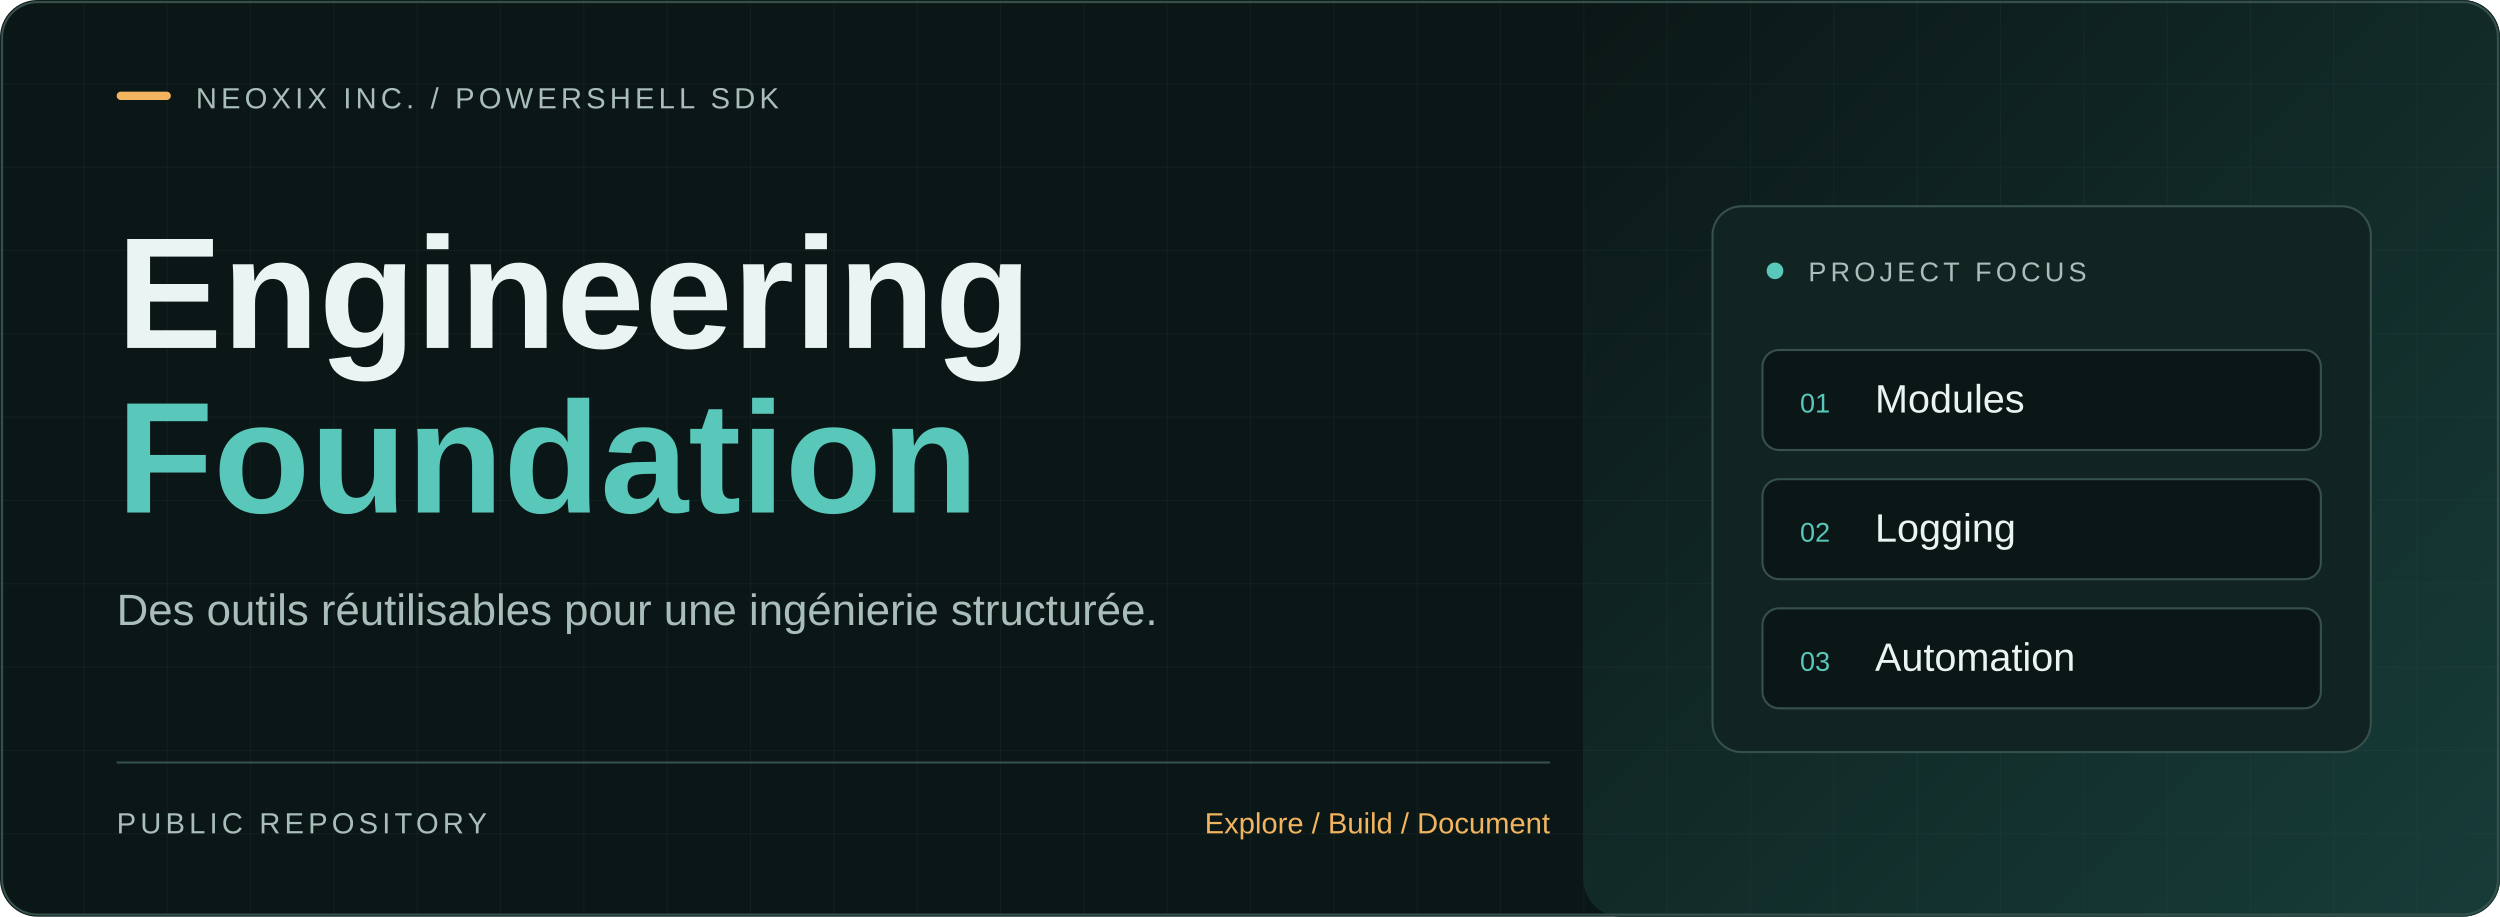
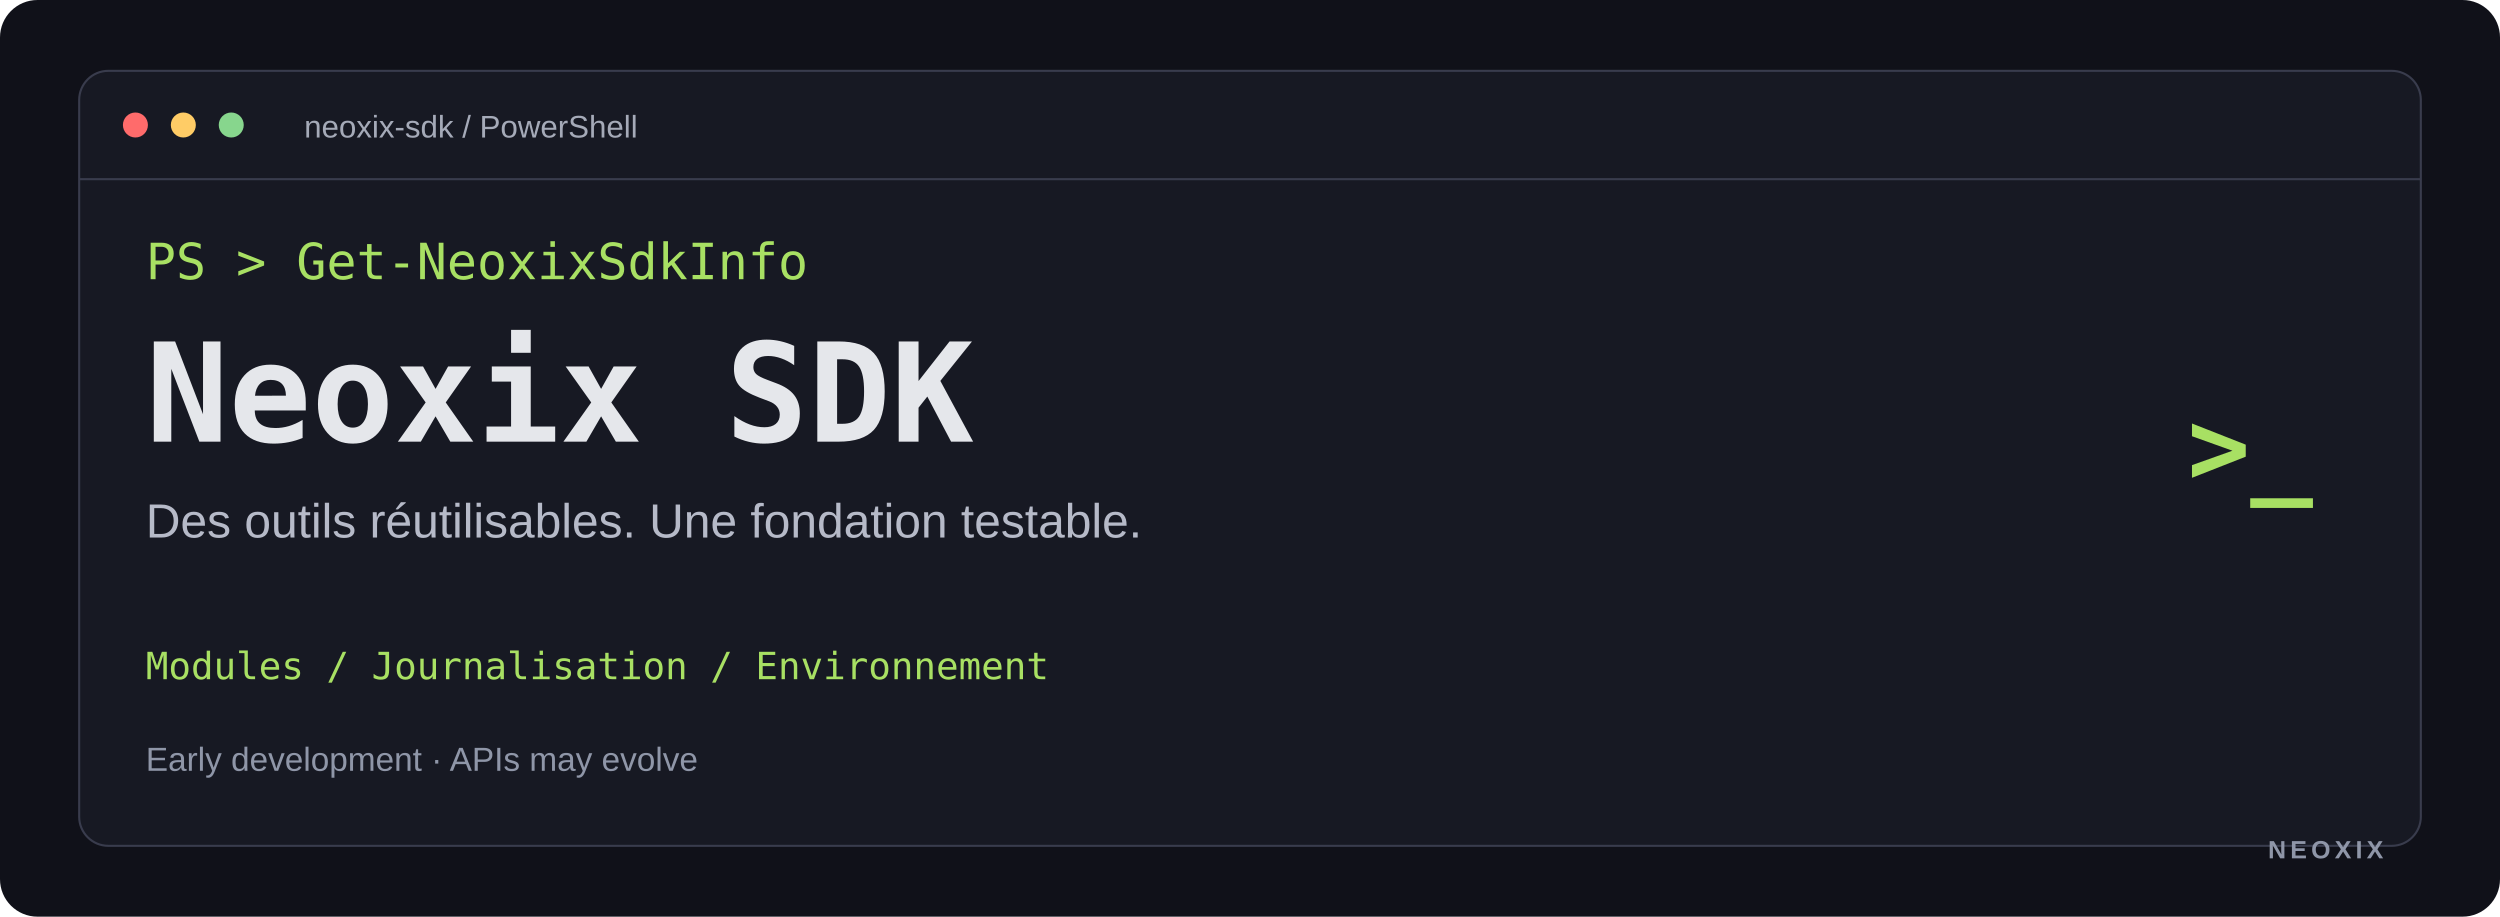
<svg xmlns="http://www.w3.org/2000/svg" width="1200" height="440" viewBox="0 0 1200 440" role="img" aria-labelledby="title desc">
-   <defs>
-     <pattern id="grid" width="40" height="40" patternUnits="userSpaceOnUse">
-       <path d="M 40 0 L 0 0 0 40" fill="none" stroke="#36504B" stroke-width="0.5" opacity="0.28" />
-     </pattern>
-     <linearGradient id="wash" x1="0" x2="1" y1="0" y2="1">
-       <stop stop-color="#0B1716" />
-       <stop offset="1" stop-color="#173D39" />
-     </linearGradient>
-   </defs>
-   <rect width="1200" height="440" rx="18" fill="#0B1716" />
-   <rect x="760" width="440" height="440" rx="18" fill="url(#wash)" />
-   <rect width="1200" height="440" rx="18" fill="url(#grid)" />
-   <rect x="1" y="1" width="1198" height="438" rx="17" fill="none" stroke="#36504B" />
  <g font-family="'Source Sans 3', 'Segoe UI', Arial, sans-serif">
-     <rect x="56" y="44" width="26" height="4" rx="2" fill="#F2B45F" />
-     <text x="94" y="52" font-size="14" letter-spacing="2" fill="#A9BEBA">NEOXIX INC. / POWERSHELL SDK</text>
-     <text x="56" y="167" font-size="76" font-weight="700" fill="#EAF4F2">Engineering</text>
-     <text x="56" y="246" font-size="76" font-weight="700" fill="#59C7B9">Foundation</text>
-     <text font-size="21" fill="#A9BEBA">
-       <tspan x="56" y="300">Des outils réutilisables pour une ingénierie structurée.</tspan>
-     </text>
-     <path d="M56 366 H744" stroke="#36504B" />
-     <text x="56" y="400" font-size="14" letter-spacing="2" fill="#A9BEBA">PUBLIC REPOSITORY</text>
-     <text x="744" y="400" text-anchor="end" font-size="14" fill="#F2B45F">Explore / Build / Document</text>
-     <rect x="822" y="99" width="316" height="262" rx="14" fill="#122421" stroke="#36504B" />
-     <circle cx="852" cy="130" r="4" fill="#59C7B9" />
-     <text x="868" y="135" font-size="13" letter-spacing="2" fill="#A9BEBA">PROJECT FOCUS</text>
-     <rect x="846" y="168" width="268" height="48" rx="8" fill="#0B1716" stroke="#36504B" />
-     <text x="864" y="198" font-size="13" fill="#59C7B9">01</text>
-     <text x="900" y="198" font-size="19" fill="#EAF4F2">Modules</text>
-     <rect x="846" y="230" width="268" height="48" rx="8" fill="#0B1716" stroke="#36504B" />
-     <text x="864" y="260" font-size="13" fill="#59C7B9">02</text>
-     <text x="900" y="260" font-size="19" fill="#EAF4F2">Logging</text>
-     <rect x="846" y="292" width="268" height="48" rx="8" fill="#0B1716" stroke="#36504B" />
-     <text x="864" y="322" font-size="13" fill="#59C7B9">03</text>
-     <text x="900" y="322" font-size="19" fill="#EAF4F2">Automation</text>
+     <rect x="0" y="0" width="1200" height="440" rx="18" fill="#101119" stroke="none" />
+     <rect x="38" y="34" width="1124" height="372" rx="14" fill="#171923" stroke="#393C4D" />
+     <circle cx="65" cy="60" r="6" fill="#FF6B6B" stroke="none" stroke-width="1" />
+     <circle cx="88" cy="60" r="6" fill="#FFCC66" stroke="none" stroke-width="1" />
+     <circle cx="111" cy="60" r="6" fill="#87D68D" stroke="none" stroke-width="1" />
+     <text x="146" y="66" font-size="15" fill="#A5AAB8" font-weight="400">neoxix-sdk / PowerShell</text>
+     <path d="M38 86 L1162 86" fill="none" stroke="#393C4D" stroke-width="1" />
+     <text x="70" y="134" font-size="24" fill="#A8E063" font-weight="500" font-family="monospace">PS &gt; Get-NeoxixSdkInfo</text>
+     <text x="70" y="212" font-size="66" fill="#E5E7EB" font-weight="700" font-family="monospace">Neoxix SDK</text>
+     <text x="70" y="258" font-size="23" fill="#B6BAC8" font-weight="400">Des outils réutilisables. Une fondation testable.</text>
+     <text x="70" y="326" font-size="18" fill="#A8E063" font-weight="400" font-family="monospace">Modules  /  Journalisation  /  Environnement</text>
+     <text x="70" y="370" font-size="16" fill="#8F96A8" font-weight="400">Early development · APIs may evolve</text>
+     <text x="1050" y="232" font-size="50" fill="#A8E063" font-weight="700" font-family="monospace">&gt;_</text>
+     <text x="1144" y="412" font-size="12" fill="#8F96A8" font-weight="600" text-anchor="end" letter-spacing="2">NEOXIX</text>
  </g>
</svg>
